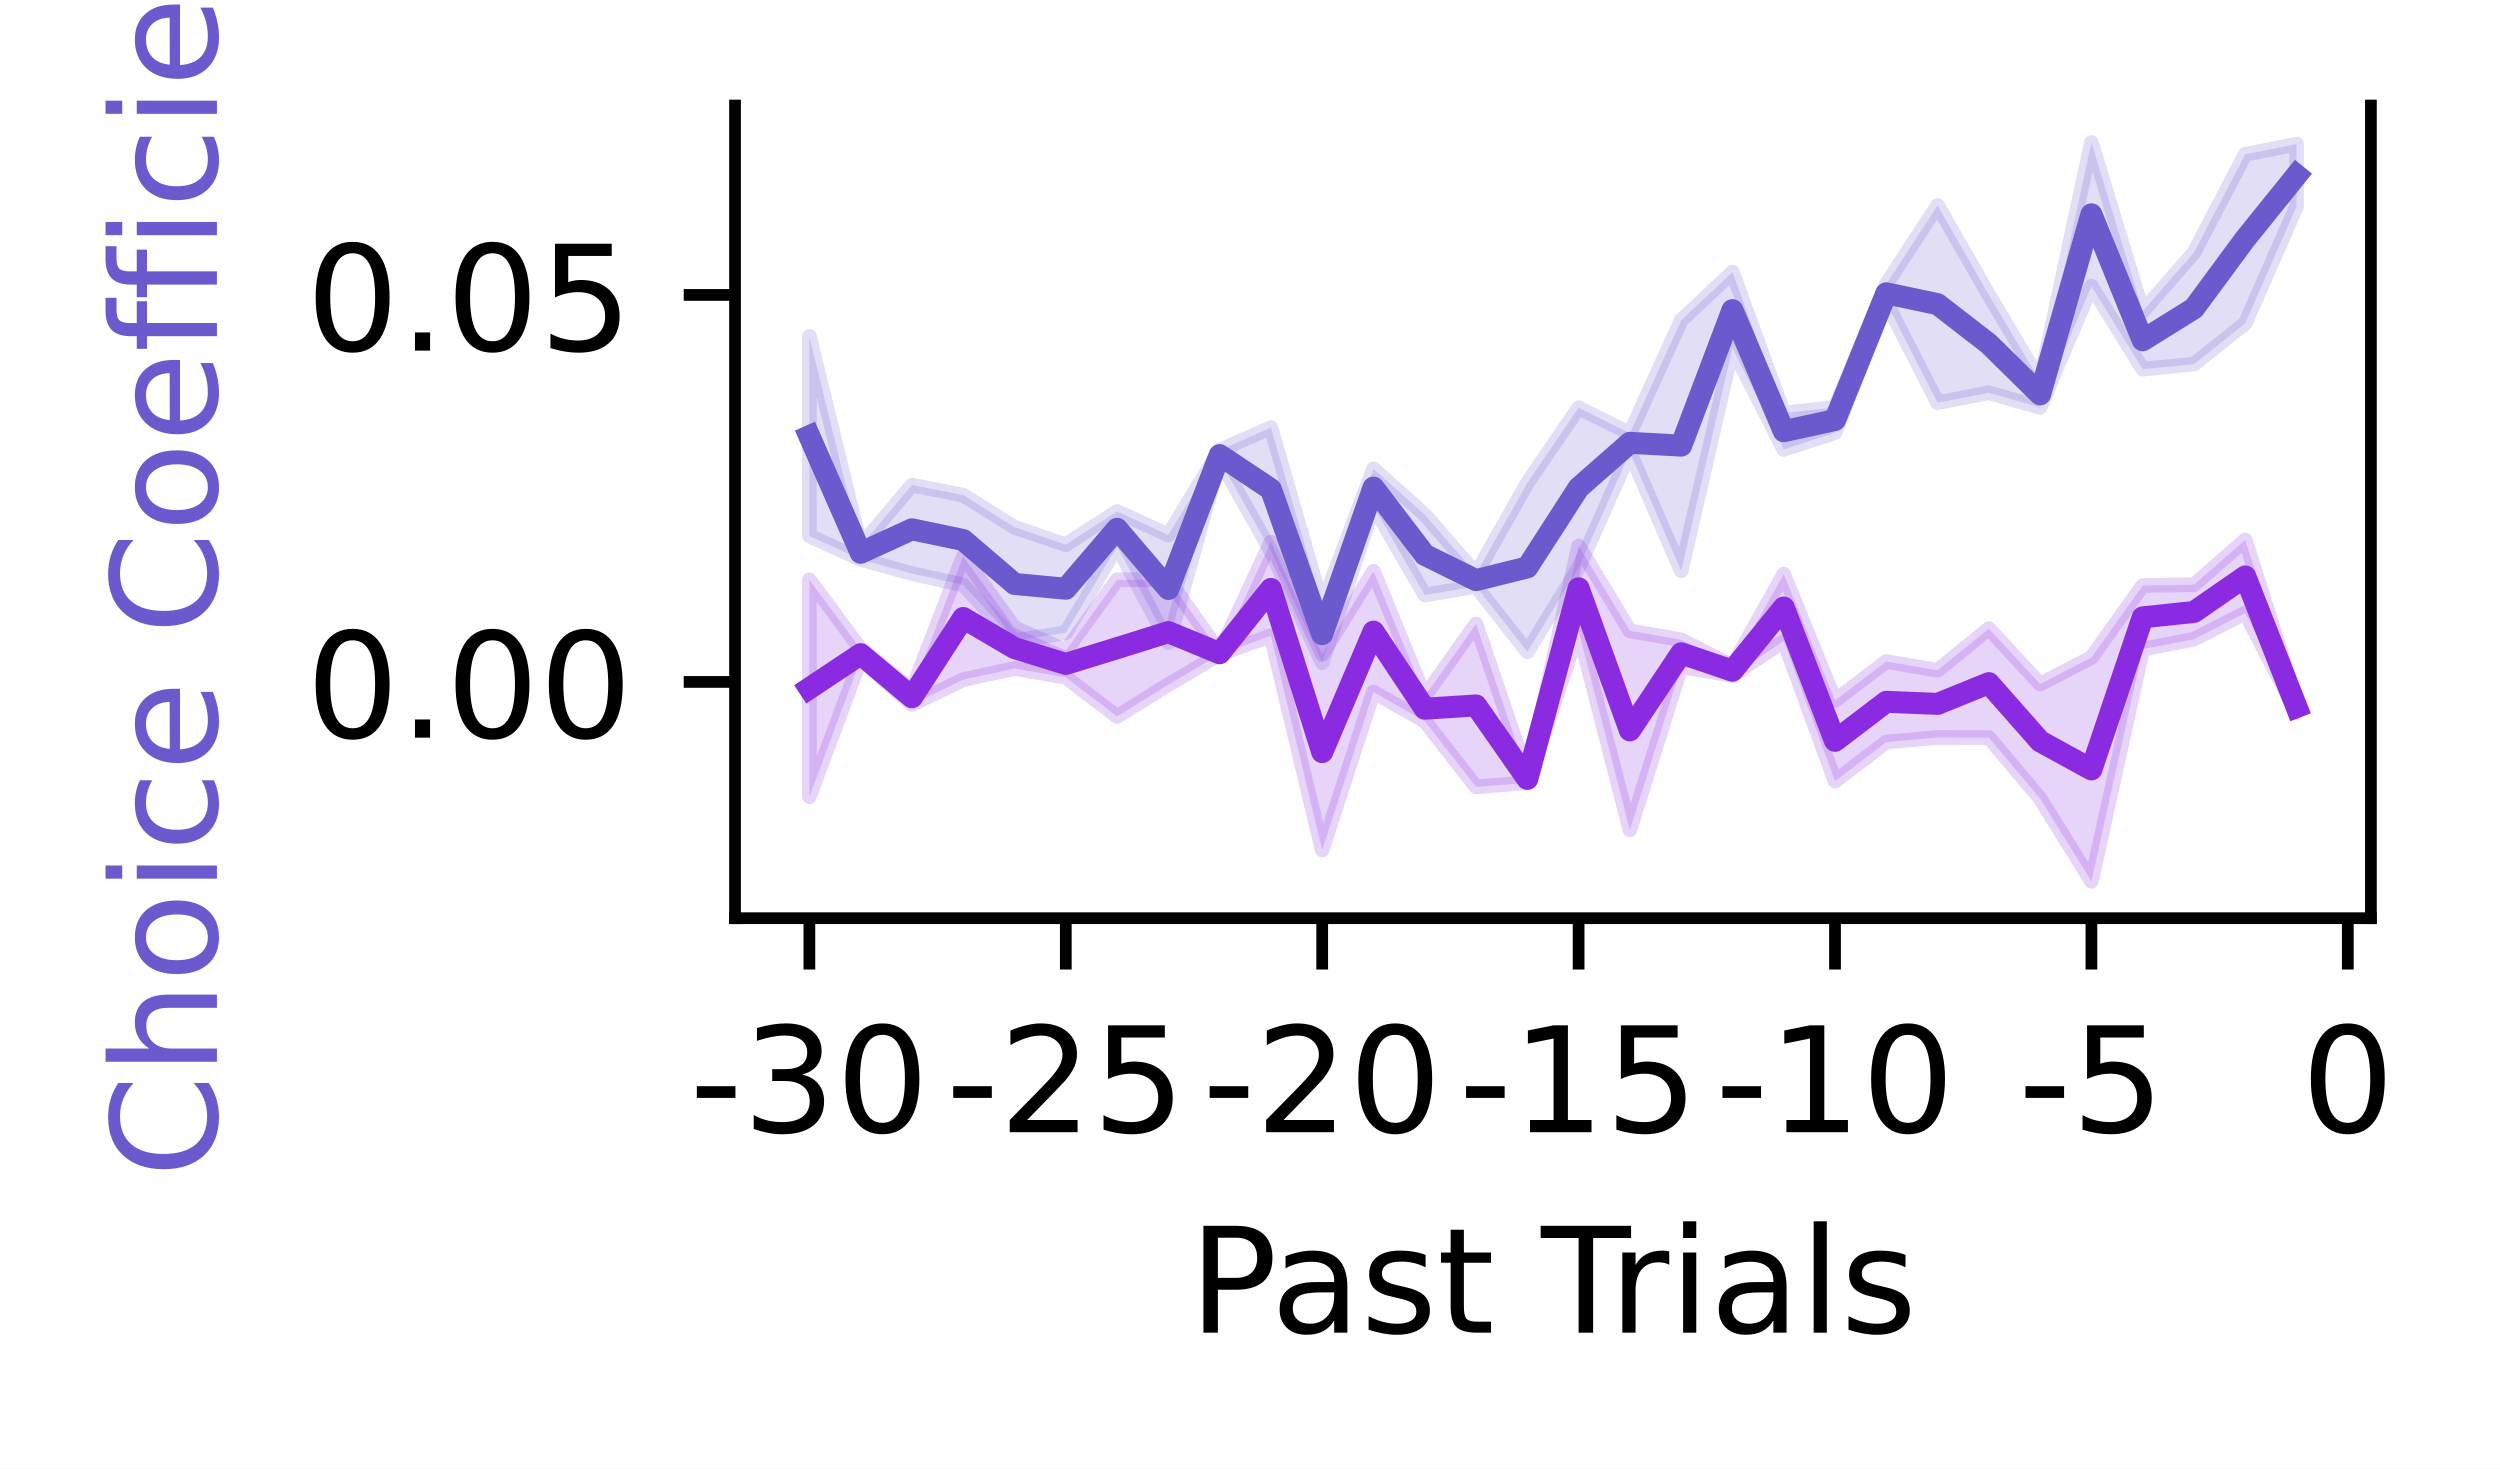
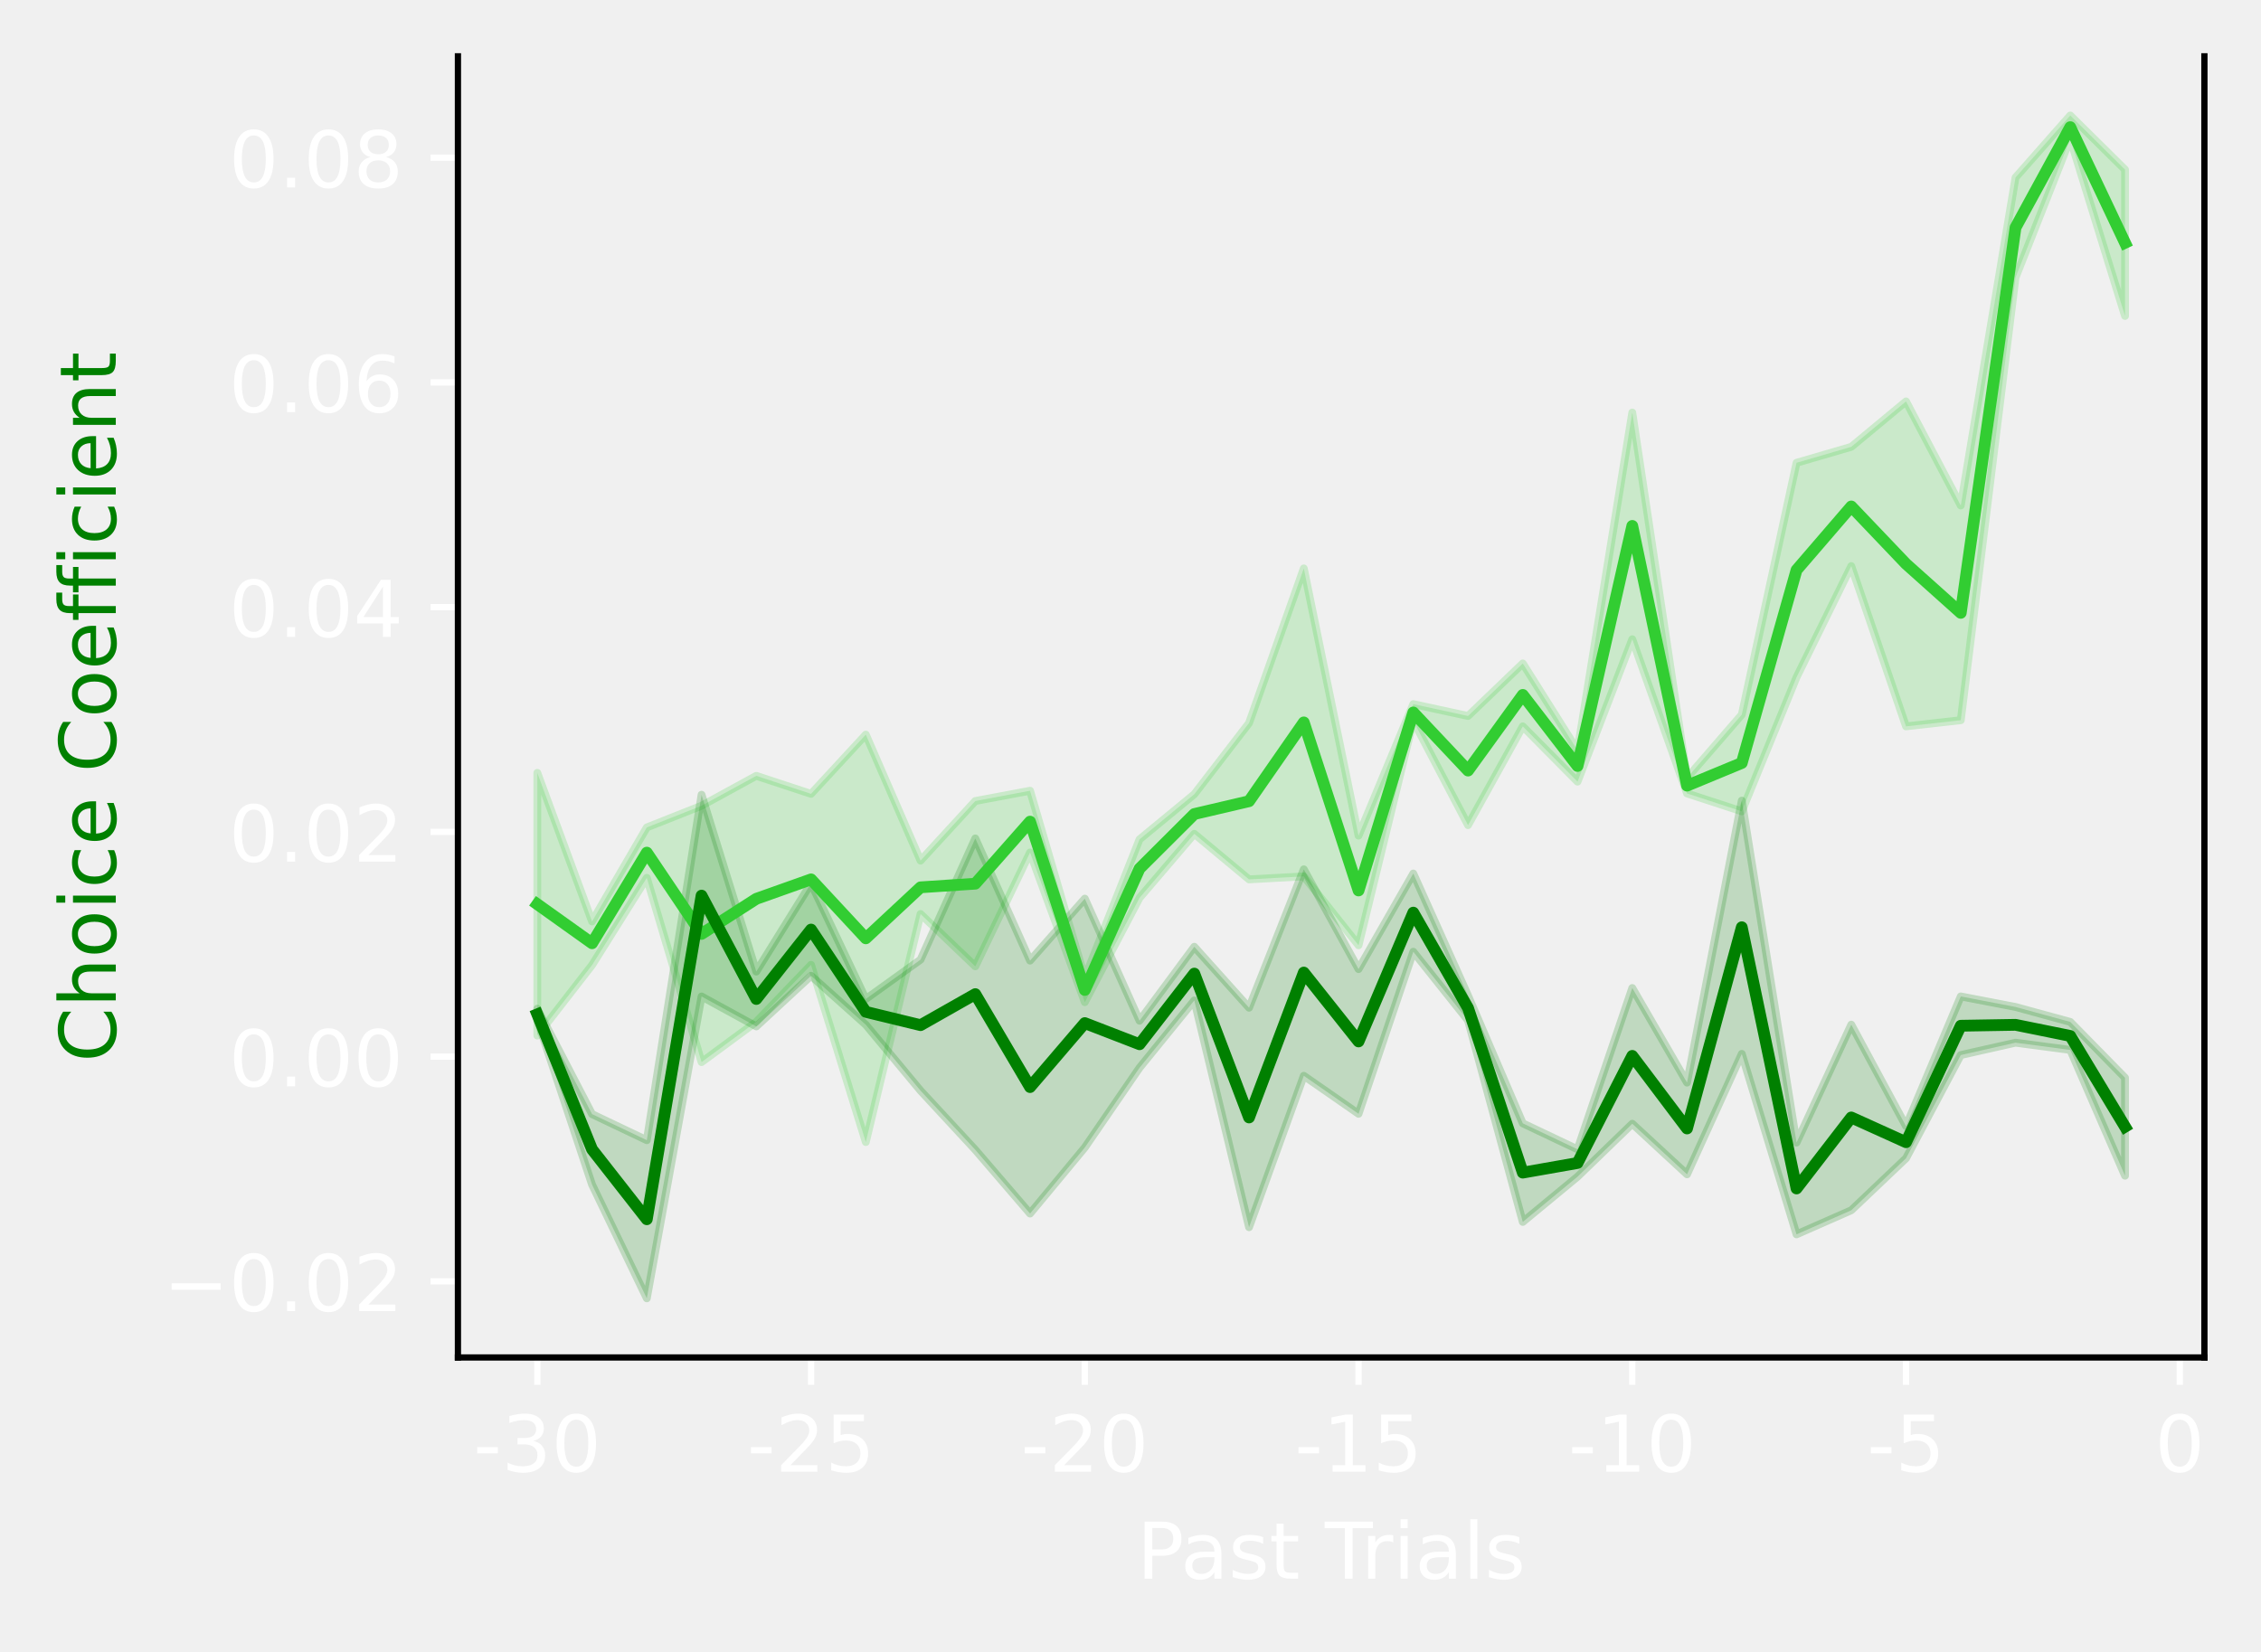
- <svg xmlns="http://www.w3.org/2000/svg" xmlns:xlink="http://www.w3.org/1999/xlink" width="170.551pt" height="100.196pt" viewBox="0 0 170.551 100.196" version="1.1">
+ <svg xmlns="http://www.w3.org/2000/svg" xmlns:xlink="http://www.w3.org/1999/xlink" width="288.956pt" height="211.076pt" viewBox="0 0 288.956 211.076" version="1.1">
  <defs>
    <style type="text/css">*{stroke-linejoin: round; stroke-linecap: butt}</style>
  </defs>
  <g id="figure_1">
    <g id="patch_1">
-       <path d="M 0 100.196  L 170.551 100.196  L 170.551 0  L 0 0  z " style="fill: #ffffff" />
+       <path d="M 0 211.076  L 288.956 211.076  L 288.956 0  L 0 0  L 0 211.076  z " style="fill: none" />
    </g>
    <g id="axes_1">
      <g id="patch_2">
-         <path d="M 50.144 62.64  L 161.744 62.64  L 161.744 7.2  L 50.144 7.2  z " style="fill: #ffffff" />
+         <path d="M 58.523 173.52  L 281.723 173.52  L 281.723 7.2  L 58.523 7.2  L 58.523 173.52  z " style="fill: none" />
      </g>
      <g id="PolyCollection_1">
        <defs>
-           <path id="m34afca7c64" d="M 55.216 -77.247  L 55.216 -63.633  L 58.715 -62.035  L 62.213 -61.065  L 65.712 -60.295  L 69.21 -56.497  L 72.709 -57.028  L 76.207 -62.931  L 79.706 -56.337  L 83.204 -68.817  L 86.702 -62.61  L 90.201 -54.988  L 93.699 -65.653  L 97.198 -59.604  L 100.696 -60.194  L 104.195 -55.733  L 107.693 -61.456  L 111.191 -69.344  L 114.69 -61.256  L 118.188 -76.451  L 121.687 -69.539  L 125.185 -70.68  L 128.684 -79.563  L 132.182 -72.721  L 135.68 -73.401  L 139.179 -72.404  L 142.677 -80.672  L 146.176 -75.013  L 149.674 -75.355  L 153.173 -78.134  L 156.671 -86.115  L 156.671 -90.361  L 156.671 -90.361  L 153.173 -89.668  L 149.674 -82.967  L 146.176 -78.955  L 142.677 -90.476  L 139.179 -74.183  L 135.68 -80.073  L 132.182 -86.175  L 128.684 -80.812  L 125.185 -72.402  L 121.687 -72.019  L 118.188 -81.628  L 114.69 -78.337  L 111.191 -70.632  L 107.693 -72.376  L 104.195 -67.246  L 100.696 -61.044  L 97.198 -65.084  L 93.699 -68.207  L 90.201 -58.885  L 86.702 -71.025  L 83.204 -69.479  L 79.706 -63.698  L 76.207 -65.306  L 72.709 -63.038  L 69.21 -64.223  L 65.712 -66.415  L 62.213 -67.107  L 58.715 -62.932  L 55.216 -77.247  z " style="stroke: #6a5acd; stroke-opacity: 0.2" />
+           <path id="m15a045d928" d="M 68.669 -112.284  L 68.669 -78.702  L 75.666 -87.716  L 82.663 -98.865  L 89.659 -75.311  L 96.656 -80.463  L 103.653 -87.74  L 110.65 -65.091  L 117.647 -94.24  L 124.644 -87.553  L 131.641 -102.104  L 138.638 -82.97  L 145.634 -96.305  L 152.631 -104.49  L 159.628 -98.668  L 166.625 -99.052  L 173.622 -90.244  L 180.619 -118.941  L 187.616 -105.602  L 194.612 -118.226  L 201.609 -111.162  L 208.606 -129.364  L 215.603 -109.653  L 222.6 -107.366  L 229.597 -124.502  L 236.594 -138.715  L 243.591 -118.228  L 250.587 -119.013  L 257.584 -175.589  L 264.581 -193.332  L 271.578 -170.689  L 271.578 -189.396  L 271.578 -189.396  L 264.581 -196.316  L 257.584 -188.381  L 250.587 -146.458  L 243.591 -159.766  L 236.594 -153.959  L 229.597 -151.918  L 222.6 -119.726  L 215.603 -111.646  L 208.606 -158.34  L 201.609 -115.163  L 194.612 -126.271  L 187.616 -119.554  L 180.619 -121.072  L 173.622 -104.257  L 166.625 -138.419  L 159.628 -118.652  L 152.631 -109.552  L 145.634 -103.785  L 138.638 -86.097  L 131.641 -109.998  L 124.644 -108.686  L 117.647 -101.067  L 110.65 -117.175  L 103.653 -109.6  L 96.656 -111.905  L 89.659 -108.081  L 82.663 -105.309  L 75.666 -93.289  L 68.669 -112.284  z " style="stroke: #32cd32; stroke-opacity: 0.2" />
        </defs>
-         <g clip-path="url(#p39b4d44496)">
-           <use xlink:href="#m34afca7c64" x="0" y="100.196" style="fill: #6a5acd; fill-opacity: 0.2; stroke: #6a5acd; stroke-opacity: 0.2" />
+         <g clip-path="url(#pa5cf332352)">
+           <use xlink:href="#m15a045d928" x="0" y="211.076" style="fill: #32cd32; fill-opacity: 0.2; stroke: #32cd32; stroke-opacity: 0.2" />
        </g>
      </g>
      <g id="PolyCollection_2">
        <defs>
-           <path id="m79986d13e3" d="M 55.216 -60.64  L 55.216 -45.841  L 58.715 -55.22  L 62.213 -52.135  L 65.712 -53.832  L 69.21 -54.589  L 72.709 -53.989  L 76.207 -51.319  L 79.706 -53.493  L 83.204 -55.556  L 86.702 -56.824  L 90.201 -42.214  L 93.699 -52.985  L 97.198 -51.001  L 100.696 -46.516  L 104.195 -46.795  L 107.693 -57.179  L 111.191 -43.582  L 114.69 -54.707  L 118.188 -54.114  L 121.687 -56.47  L 125.185 -46.906  L 128.684 -49.574  L 132.182 -49.886  L 135.68 -49.878  L 139.179 -45.72  L 142.677 -40.076  L 146.176 -55.91  L 149.674 -56.589  L 153.173 -58.38  L 156.671 -51.603  L 156.671 -52.322  L 156.671 -52.322  L 153.173 -63.36  L 149.674 -60.308  L 146.176 -60.251  L 142.677 -55.338  L 139.179 -53.528  L 135.68 -57.308  L 132.182 -54.466  L 128.684 -55.065  L 125.185 -52.407  L 121.687 -61.031  L 118.188 -54.762  L 114.69 -56.551  L 111.191 -57.158  L 107.693 -62.947  L 104.195 -47.325  L 100.696 -57.625  L 97.198 -52.697  L 93.699 -61.226  L 90.201 -55.561  L 86.702 -63.212  L 83.204 -55.708  L 79.706 -60.657  L 76.207 -60.64  L 72.709 -55.815  L 69.21 -57.38  L 65.712 -62.24  L 62.213 -53.121  L 58.715 -55.915  L 55.216 -60.64  z " style="stroke: #8a2be2; stroke-opacity: 0.2" />
+           <path id="m974c9e16e3" d="M 68.669 -82.139  L 68.669 -80.696  L 75.666 -59.647  L 82.663 -45.116  L 89.659 -83.701  L 96.656 -79.873  L 103.653 -86.344  L 110.65 -80.088  L 117.647 -71.66  L 124.644 -64.1  L 131.641 -55.951  L 138.638 -64.391  L 145.634 -74.586  L 152.631 -83.195  L 159.628 -54.207  L 166.625 -73.563  L 173.622 -68.703  L 180.619 -89.419  L 187.616 -80.634  L 194.612 -54.882  L 201.609 -60.664  L 208.606 -67.432  L 215.603 -60.967  L 222.6 -76.363  L 229.597 -53.292  L 236.594 -56.371  L 243.591 -63.021  L 250.587 -76.212  L 257.584 -77.792  L 264.581 -76.866  L 271.578 -60.789  L 271.578 -73.312  L 271.578 -73.312  L 264.581 -80.448  L 257.584 -82.361  L 250.587 -83.707  L 243.591 -67.12  L 236.594 -80.1  L 229.597 -65.026  L 222.6 -108.736  L 215.603 -72.69  L 208.606 -84.784  L 201.609 -64.165  L 194.612 -67.484  L 187.616 -83.807  L 180.619 -99.418  L 173.622 -87.199  L 166.625 -99.954  L 159.628 -82.262  L 152.631 -90.055  L 145.634 -80.6  L 138.638 -96.206  L 131.641 -88.285  L 124.644 -103.902  L 117.647 -88.409  L 110.65 -83.379  L 103.653 -98.162  L 96.656 -86.885  L 89.659 -109.488  L 82.663 -65.329  L 75.666 -68.663  L 68.669 -82.139  z " style="stroke: #008000; stroke-opacity: 0.2" />
        </defs>
-         <g clip-path="url(#p39b4d44496)">
-           <use xlink:href="#m79986d13e3" x="0" y="100.196" style="fill: #8a2be2; fill-opacity: 0.2; stroke: #8a2be2; stroke-opacity: 0.2" />
+         <g clip-path="url(#pa5cf332352)">
+           <use xlink:href="#m974c9e16e3" x="0" y="211.076" style="fill: #008000; fill-opacity: 0.2; stroke: #008000; stroke-opacity: 0.2" />
        </g>
      </g>
      <g id="matplotlib.axis_1">
        <g id="xtick_1">
          <g id="line2d_1">
            <defs>
-               <path id="m6245640ef8" d="M 0 0  L 0 3.5  " style="stroke: #000000; stroke-width: 0.8" />
+               <path id="mb82f0b83af" d="M 0 0  L 0 3.5  " style="stroke: #ffffff; stroke-width: 0.8" />
            </defs>
            <g>
-               <use xlink:href="#m6245640ef8" x="55.216" y="62.64" style="stroke: #000000; stroke-width: 0.8" />
+               <use xlink:href="#mb82f0b83af" x="68.669" y="173.52" style="fill: #ffffff; stroke: #ffffff; stroke-width: 0.8" />
            </g>
          </g>
          <g id="text_1">
-             <g transform="translate(47.05007 77.23844) scale(0.1 -0.1)">
+             <g style="fill: #ffffff" transform="translate(60.50249 188.1184) scale(0.1 -0.1)">
              <defs>
                <path id="DejaVuSans-2d" d="M 313 2009  L 1997 2009  L 1997 1497  L 313 1497  L 313 2009  z " transform="scale(0.015625)" />
                <path id="DejaVuSans-33" d="M 2597 2516  Q 3050 2419 3304 2112  Q 3559 1806 3559 1356  Q 3559 666 3084 287  Q 2609 -91 1734 -91  Q 1441 -91 1130 -33  Q 819 25 488 141  L 488 750  Q 750 597 1062 519  Q 1375 441 1716 441  Q 2309 441 2620 675  Q 2931 909 2931 1356  Q 2931 1769 2642 2001  Q 2353 2234 1838 2234  L 1294 2234  L 1294 2753  L 1863 2753  Q 2328 2753 2575 2939  Q 2822 3125 2822 3475  Q 2822 3834 2567 4026  Q 2313 4219 1838 4219  Q 1578 4219 1281 4162  Q 984 4106 628 3988  L 628 4550  Q 988 4650 1302 4700  Q 1616 4750 1894 4750  Q 2613 4750 3031 4423  Q 3450 4097 3450 3541  Q 3450 3153 3228 2886  Q 3006 2619 2597 2516  z " transform="scale(0.015625)" />
                <path id="DejaVuSans-30" d="M 2034 4250  Q 1547 4250 1301 3770  Q 1056 3291 1056 2328  Q 1056 1369 1301 889  Q 1547 409 2034 409  Q 2525 409 2770 889  Q 3016 1369 3016 2328  Q 3016 3291 2770 3770  Q 2525 4250 2034 4250  z M 2034 4750  Q 2819 4750 3233 4129  Q 3647 3509 3647 2328  Q 3647 1150 3233 529  Q 2819 -91 2034 -91  Q 1250 -91 836 529  Q 422 1150 422 2328  Q 422 3509 836 4129  Q 1250 4750 2034 4750  z " transform="scale(0.015625)" />
              </defs>
              <use xlink:href="#DejaVuSans-2d" />
              <use xlink:href="#DejaVuSans-33" x="36.084" />
              <use xlink:href="#DejaVuSans-30" x="99.707" />
            </g>
          </g>
        </g>
        <g id="xtick_2">
          <g id="line2d_2">
            <g>
-               <use xlink:href="#m6245640ef8" x="72.709" y="62.64" style="stroke: #000000; stroke-width: 0.8" />
+               <use xlink:href="#mb82f0b83af" x="103.653" y="173.52" style="fill: #ffffff; stroke: #ffffff; stroke-width: 0.8" />
            </g>
          </g>
          <g id="text_2">
-             <g transform="translate(64.54223 77.23844) scale(0.1 -0.1)">
+             <g style="fill: #ffffff" transform="translate(95.48681 188.1184) scale(0.1 -0.1)">
              <defs>
                <path id="DejaVuSans-32" d="M 1228 531  L 3431 531  L 3431 0  L 469 0  L 469 531  Q 828 903 1448 1529  Q 2069 2156 2228 2338  Q 2531 2678 2651 2914  Q 2772 3150 2772 3378  Q 2772 3750 2511 3984  Q 2250 4219 1831 4219  Q 1534 4219 1204 4116  Q 875 4013 500 3803  L 500 4441  Q 881 4594 1212 4672  Q 1544 4750 1819 4750  Q 2544 4750 2975 4387  Q 3406 4025 3406 3419  Q 3406 3131 3298 2873  Q 3191 2616 2906 2266  Q 2828 2175 2409 1742  Q 1991 1309 1228 531  z " transform="scale(0.015625)" />
                <path id="DejaVuSans-35" d="M 691 4666  L 3169 4666  L 3169 4134  L 1269 4134  L 1269 2991  Q 1406 3038 1543 3061  Q 1681 3084 1819 3084  Q 2600 3084 3056 2656  Q 3513 2228 3513 1497  Q 3513 744 3044 326  Q 2575 -91 1722 -91  Q 1428 -91 1123 -41  Q 819 9 494 109  L 494 744  Q 775 591 1075 516  Q 1375 441 1709 441  Q 2250 441 2565 725  Q 2881 1009 2881 1497  Q 2881 1984 2565 2268  Q 2250 2553 1709 2553  Q 1456 2553 1204 2497  Q 953 2441 691 2322  L 691 4666  z " transform="scale(0.015625)" />
              </defs>
              <use xlink:href="#DejaVuSans-2d" />
              <use xlink:href="#DejaVuSans-32" x="36.084" />
              <use xlink:href="#DejaVuSans-35" x="99.707" />
            </g>
          </g>
        </g>
        <g id="xtick_3">
          <g id="line2d_3">
            <g>
-               <use xlink:href="#m6245640ef8" x="90.201" y="62.64" style="stroke: #000000; stroke-width: 0.8" />
+               <use xlink:href="#mb82f0b83af" x="138.638" y="173.52" style="fill: #ffffff; stroke: #ffffff; stroke-width: 0.8" />
            </g>
          </g>
          <g id="text_3">
-             <g transform="translate(82.0344 77.23844) scale(0.1 -0.1)">
+             <g style="fill: #ffffff" transform="translate(130.4711 188.1184) scale(0.1 -0.1)">
              <use xlink:href="#DejaVuSans-2d" />
              <use xlink:href="#DejaVuSans-32" x="36.084" />
              <use xlink:href="#DejaVuSans-30" x="99.707" />
            </g>
          </g>
        </g>
        <g id="xtick_4">
          <g id="line2d_4">
            <g>
-               <use xlink:href="#m6245640ef8" x="107.693" y="62.64" style="stroke: #000000; stroke-width: 0.8" />
+               <use xlink:href="#mb82f0b83af" x="173.622" y="173.52" style="fill: #ffffff; stroke: #ffffff; stroke-width: 0.8" />
            </g>
          </g>
          <g id="text_4">
-             <g transform="translate(99.52656 77.23844) scale(0.1 -0.1)">
+             <g style="fill: #ffffff" transform="translate(165.4555 188.1184) scale(0.1 -0.1)">
              <defs>
                <path id="DejaVuSans-31" d="M 794 531  L 1825 531  L 1825 4091  L 703 3866  L 703 4441  L 1819 4666  L 2450 4666  L 2450 531  L 3481 531  L 3481 0  L 794 0  L 794 531  z " transform="scale(0.015625)" />
              </defs>
              <use xlink:href="#DejaVuSans-2d" />
              <use xlink:href="#DejaVuSans-31" x="36.084" />
              <use xlink:href="#DejaVuSans-35" x="99.707" />
            </g>
          </g>
        </g>
        <g id="xtick_5">
          <g id="line2d_5">
            <g>
-               <use xlink:href="#m6245640ef8" x="125.185" y="62.64" style="stroke: #000000; stroke-width: 0.8" />
+               <use xlink:href="#mb82f0b83af" x="208.606" y="173.52" style="fill: #ffffff; stroke: #ffffff; stroke-width: 0.8" />
            </g>
          </g>
          <g id="text_5">
-             <g transform="translate(117.0187 77.23844) scale(0.1 -0.1)">
+             <g style="fill: #ffffff" transform="translate(200.4398 188.1184) scale(0.1 -0.1)">
              <use xlink:href="#DejaVuSans-2d" />
              <use xlink:href="#DejaVuSans-31" x="36.084" />
              <use xlink:href="#DejaVuSans-30" x="99.707" />
            </g>
          </g>
        </g>
        <g id="xtick_6">
          <g id="line2d_6">
            <g>
-               <use xlink:href="#m6245640ef8" x="142.677" y="62.64" style="stroke: #000000; stroke-width: 0.8" />
+               <use xlink:href="#mb82f0b83af" x="243.591" y="173.52" style="fill: #ffffff; stroke: #ffffff; stroke-width: 0.8" />
            </g>
          </g>
          <g id="text_6">
-             <g transform="translate(137.6921 77.23844) scale(0.1 -0.1)">
+             <g style="fill: #ffffff" transform="translate(238.6054 188.1184) scale(0.1 -0.1)">
              <use xlink:href="#DejaVuSans-2d" />
              <use xlink:href="#DejaVuSans-35" x="36.084" />
            </g>
          </g>
        </g>
        <g id="xtick_7">
          <g id="line2d_7">
            <g>
-               <use xlink:href="#m6245640ef8" x="160.169" y="62.64" style="stroke: #000000; stroke-width: 0.8" />
+               <use xlink:href="#mb82f0b83af" x="278.575" y="173.52" style="fill: #ffffff; stroke: #ffffff; stroke-width: 0.8" />
            </g>
          </g>
          <g id="text_7">
-             <g transform="translate(156.9882 77.23844) scale(0.1 -0.1)">
+             <g style="fill: #ffffff" transform="translate(275.3936 188.1184) scale(0.1 -0.1)">
              <use xlink:href="#DejaVuSans-30" />
            </g>
          </g>
        </g>
        <g id="text_8">
-           <g transform="translate(81.11719 90.91656) scale(0.1 -0.1)">
+           <g style="fill: #ffffff" transform="translate(145.2969 201.7966) scale(0.1 -0.1)">
            <defs>
              <path id="DejaVuSans-50" d="M 1259 4147  L 1259 2394  L 2053 2394  Q 2494 2394 2734 2622  Q 2975 2850 2975 3272  Q 2975 3691 2734 3919  Q 2494 4147 2053 4147  L 1259 4147  z M 628 4666  L 2053 4666  Q 2838 4666 3239 4311  Q 3641 3956 3641 3272  Q 3641 2581 3239 2228  Q 2838 1875 2053 1875  L 1259 1875  L 1259 0  L 628 0  L 628 4666  z " transform="scale(0.015625)" />
              <path id="DejaVuSans-61" d="M 2194 1759  Q 1497 1759 1228 1600  Q 959 1441 959 1056  Q 959 750 1161 570  Q 1363 391 1709 391  Q 2188 391 2477 730  Q 2766 1069 2766 1631  L 2766 1759  L 2194 1759  z M 3341 1997  L 3341 0  L 2766 0  L 2766 531  Q 2569 213 2275 61  Q 1981 -91 1556 -91  Q 1019 -91 701 211  Q 384 513 384 1019  Q 384 1609 779 1909  Q 1175 2209 1959 2209  L 2766 2209  L 2766 2266  Q 2766 2663 2505 2880  Q 2244 3097 1772 3097  Q 1472 3097 1187 3025  Q 903 2953 641 2809  L 641 3341  Q 956 3463 1253 3523  Q 1550 3584 1831 3584  Q 2591 3584 2966 3190  Q 3341 2797 3341 1997  z " transform="scale(0.015625)" />
              <path id="DejaVuSans-73" d="M 2834 3397  L 2834 2853  Q 2591 2978 2328 3040  Q 2066 3103 1784 3103  Q 1356 3103 1142 2972  Q 928 2841 928 2578  Q 928 2378 1081 2264  Q 1234 2150 1697 2047  L 1894 2003  Q 2506 1872 2764 1633  Q 3022 1394 3022 966  Q 3022 478 2636 193  Q 2250 -91 1575 -91  Q 1294 -91 989 -36  Q 684 19 347 128  L 347 722  Q 666 556 975 473  Q 1284 391 1588 391  Q 1994 391 2212 530  Q 2431 669 2431 922  Q 2431 1156 2273 1281  Q 2116 1406 1581 1522  L 1381 1569  Q 847 1681 609 1914  Q 372 2147 372 2553  Q 372 3047 722 3315  Q 1072 3584 1716 3584  Q 2034 3584 2315 3537  Q 2597 3491 2834 3397  z " transform="scale(0.015625)" />
              <path id="DejaVuSans-74" d="M 1172 4494  L 1172 3500  L 2356 3500  L 2356 3053  L 1172 3053  L 1172 1153  Q 1172 725 1289 603  Q 1406 481 1766 481  L 2356 481  L 2356 0  L 1766 0  Q 1100 0 847 248  Q 594 497 594 1153  L 594 3053  L 172 3053  L 172 3500  L 594 3500  L 594 4494  L 1172 4494  z " transform="scale(0.015625)" />
              <path id="DejaVuSans-20" transform="scale(0.015625)" />
              <path id="DejaVuSans-54" d="M -19 4666  L 3928 4666  L 3928 4134  L 2272 4134  L 2272 0  L 1638 0  L 1638 4134  L -19 4134  L -19 4666  z " transform="scale(0.015625)" />
              <path id="DejaVuSans-72" d="M 2631 2963  Q 2534 3019 2420 3045  Q 2306 3072 2169 3072  Q 1681 3072 1420 2755  Q 1159 2438 1159 1844  L 1159 0  L 581 0  L 581 3500  L 1159 3500  L 1159 2956  Q 1341 3275 1631 3429  Q 1922 3584 2338 3584  Q 2397 3584 2469 3576  Q 2541 3569 2628 3553  L 2631 2963  z " transform="scale(0.015625)" />
              <path id="DejaVuSans-69" d="M 603 3500  L 1178 3500  L 1178 0  L 603 0  L 603 3500  z M 603 4863  L 1178 4863  L 1178 4134  L 603 4134  L 603 4863  z " transform="scale(0.015625)" />
              <path id="DejaVuSans-6c" d="M 603 4863  L 1178 4863  L 1178 0  L 603 0  L 603 4863  z " transform="scale(0.015625)" />
            </defs>
            <use xlink:href="#DejaVuSans-50" />
            <use xlink:href="#DejaVuSans-61" x="55.803" />
            <use xlink:href="#DejaVuSans-73" x="117.082" />
            <use xlink:href="#DejaVuSans-74" x="169.182" />
            <use xlink:href="#DejaVuSans-20" x="208.391" />
            <use xlink:href="#DejaVuSans-54" x="240.178" />
            <use xlink:href="#DejaVuSans-72" x="286.512" />
            <use xlink:href="#DejaVuSans-69" x="327.625" />
            <use xlink:href="#DejaVuSans-61" x="355.408" />
            <use xlink:href="#DejaVuSans-6c" x="416.688" />
            <use xlink:href="#DejaVuSans-73" x="444.471" />
          </g>
        </g>
      </g>
      <g id="matplotlib.axis_2">
        <g id="ytick_1">
          <g id="line2d_8">
            <defs>
-               <path id="m2975f0022d" d="M 0 0  L -3.5 0  " style="stroke: #000000; stroke-width: 0.8" />
+               <path id="m8e2d41394f" d="M 0 0  L -3.5 0  " style="stroke: #ffffff; stroke-width: 0.8" />
            </defs>
            <g>
-               <use xlink:href="#m2975f0022d" x="50.144" y="46.523" style="stroke: #000000; stroke-width: 0.8" />
+               <use xlink:href="#m8e2d41394f" x="58.523" y="163.788" style="fill: #ffffff; stroke: #ffffff; stroke-width: 0.8" />
            </g>
          </g>
          <g id="text_9">
-             <g transform="translate(20.87813 50.3226) scale(0.1 -0.1)">
-               <defs>
+             <g style="fill: #ffffff" transform="translate(20.87813 167.5875) scale(0.1 -0.1)">
+               <defs>
+                 <path id="DejaVuSans-2212" d="M 678 2272  L 4684 2272  L 4684 1741  L 678 1741  L 678 2272  z " transform="scale(0.015625)" />
                <path id="DejaVuSans-2e" d="M 684 794  L 1344 794  L 1344 0  L 684 0  L 684 794  z " transform="scale(0.015625)" />
              </defs>
-               <use xlink:href="#DejaVuSans-30" />
-               <use xlink:href="#DejaVuSans-2e" x="63.623" />
-               <use xlink:href="#DejaVuSans-30" x="95.41" />
-               <use xlink:href="#DejaVuSans-30" x="159.033" />
+               <use xlink:href="#DejaVuSans-2212" />
+               <use xlink:href="#DejaVuSans-30" x="83.789" />
+               <use xlink:href="#DejaVuSans-2e" x="147.412" />
+               <use xlink:href="#DejaVuSans-30" x="179.199" />
+               <use xlink:href="#DejaVuSans-32" x="242.822" />
            </g>
          </g>
        </g>
        <g id="ytick_2">
          <g id="line2d_9">
            <g>
-               <use xlink:href="#m2975f0022d" x="50.144" y="20.12" style="stroke: #000000; stroke-width: 0.8" />
+               <use xlink:href="#m8e2d41394f" x="58.523" y="135.063" style="fill: #ffffff; stroke: #ffffff; stroke-width: 0.8" />
            </g>
          </g>
          <g id="text_10">
-             <g transform="translate(20.87813 23.91941) scale(0.1 -0.1)">
-               <use xlink:href="#DejaVuSans-30" />
-               <use xlink:href="#DejaVuSans-2e" x="63.623" />
-               <use xlink:href="#DejaVuSans-30" x="95.41" />
-               <use xlink:href="#DejaVuSans-35" x="159.033" />
-             </g>
-           </g>
-         </g>
-         <g id="text_11">
-           <g style="fill: #6a5acd" transform="translate(14.79844 80.32391) rotate(-90) scale(0.1 -0.1)">
+             <g style="fill: #ffffff" transform="translate(29.25781 138.8618) scale(0.1 -0.1)">
+               <use xlink:href="#DejaVuSans-30" />
+               <use xlink:href="#DejaVuSans-2e" x="63.623" />
+               <use xlink:href="#DejaVuSans-30" x="95.41" />
+               <use xlink:href="#DejaVuSans-30" x="159.033" />
+             </g>
+           </g>
+         </g>
+         <g id="ytick_3">
+           <g id="line2d_10">
+             <g>
+               <use xlink:href="#m8e2d41394f" x="58.523" y="106.337" style="fill: #ffffff; stroke: #ffffff; stroke-width: 0.8" />
+             </g>
+           </g>
+           <g id="text_11">
+             <g style="fill: #ffffff" transform="translate(29.25781 110.136) scale(0.1 -0.1)">
+               <use xlink:href="#DejaVuSans-30" />
+               <use xlink:href="#DejaVuSans-2e" x="63.623" />
+               <use xlink:href="#DejaVuSans-30" x="95.41" />
+               <use xlink:href="#DejaVuSans-32" x="159.033" />
+             </g>
+           </g>
+         </g>
+         <g id="ytick_4">
+           <g id="line2d_11">
+             <g>
+               <use xlink:href="#m8e2d41394f" x="58.523" y="77.611" style="fill: #ffffff; stroke: #ffffff; stroke-width: 0.8" />
+             </g>
+           </g>
+           <g id="text_12">
+             <g style="fill: #ffffff" transform="translate(29.25781 81.41032) scale(0.1 -0.1)">
+               <defs>
+                 <path id="DejaVuSans-34" d="M 2419 4116  L 825 1625  L 2419 1625  L 2419 4116  z M 2253 4666  L 3047 4666  L 3047 1625  L 3713 1625  L 3713 1100  L 3047 1100  L 3047 0  L 2419 0  L 2419 1100  L 313 1100  L 313 1709  L 2253 4666  z " transform="scale(0.015625)" />
+               </defs>
+               <use xlink:href="#DejaVuSans-30" />
+               <use xlink:href="#DejaVuSans-2e" x="63.623" />
+               <use xlink:href="#DejaVuSans-30" x="95.41" />
+               <use xlink:href="#DejaVuSans-34" x="159.033" />
+             </g>
+           </g>
+         </g>
+         <g id="ytick_5">
+           <g id="line2d_12">
+             <g>
+               <use xlink:href="#m8e2d41394f" x="58.523" y="48.885" style="fill: #ffffff; stroke: #ffffff; stroke-width: 0.8" />
+             </g>
+           </g>
+           <g id="text_13">
+             <g style="fill: #ffffff" transform="translate(29.25781 52.6846) scale(0.1 -0.1)">
+               <defs>
+                 <path id="DejaVuSans-36" d="M 2113 2584  Q 1688 2584 1439 2293  Q 1191 2003 1191 1497  Q 1191 994 1439 701  Q 1688 409 2113 409  Q 2538 409 2786 701  Q 3034 994 3034 1497  Q 3034 2003 2786 2293  Q 2538 2584 2113 2584  z M 3366 4563  L 3366 3988  Q 3128 4100 2886 4159  Q 2644 4219 2406 4219  Q 1781 4219 1451 3797  Q 1122 3375 1075 2522  Q 1259 2794 1537 2939  Q 1816 3084 2150 3084  Q 2853 3084 3261 2657  Q 3669 2231 3669 1497  Q 3669 778 3244 343  Q 2819 -91 2113 -91  Q 1303 -91 875 529  Q 447 1150 447 2328  Q 447 3434 972 4092  Q 1497 4750 2381 4750  Q 2619 4750 2861 4703  Q 3103 4656 3366 4563  z " transform="scale(0.015625)" />
+               </defs>
+               <use xlink:href="#DejaVuSans-30" />
+               <use xlink:href="#DejaVuSans-2e" x="63.623" />
+               <use xlink:href="#DejaVuSans-30" x="95.41" />
+               <use xlink:href="#DejaVuSans-36" x="159.033" />
+             </g>
+           </g>
+         </g>
+         <g id="ytick_6">
+           <g id="line2d_13">
+             <g>
+               <use xlink:href="#m8e2d41394f" x="58.523" y="20.16" style="fill: #ffffff; stroke: #ffffff; stroke-width: 0.8" />
+             </g>
+           </g>
+           <g id="text_14">
+             <g style="fill: #ffffff" transform="translate(29.25781 23.95888) scale(0.1 -0.1)">
+               <defs>
+                 <path id="DejaVuSans-38" d="M 2034 2216  Q 1584 2216 1326 1975  Q 1069 1734 1069 1313  Q 1069 891 1326 650  Q 1584 409 2034 409  Q 2484 409 2743 651  Q 3003 894 3003 1313  Q 3003 1734 2745 1975  Q 2488 2216 2034 2216  z M 1403 2484  Q 997 2584 770 2862  Q 544 3141 544 3541  Q 544 4100 942 4425  Q 1341 4750 2034 4750  Q 2731 4750 3128 4425  Q 3525 4100 3525 3541  Q 3525 3141 3298 2862  Q 3072 2584 2669 2484  Q 3125 2378 3379 2068  Q 3634 1759 3634 1313  Q 3634 634 3220 271  Q 2806 -91 2034 -91  Q 1263 -91 848 271  Q 434 634 434 1313  Q 434 1759 690 2068  Q 947 2378 1403 2484  z M 1172 3481  Q 1172 3119 1398 2916  Q 1625 2713 2034 2713  Q 2441 2713 2670 2916  Q 2900 3119 2900 3481  Q 2900 3844 2670 4047  Q 2441 4250 2034 4250  Q 1625 4250 1398 4047  Q 1172 3844 1172 3481  z " transform="scale(0.015625)" />
+               </defs>
+               <use xlink:href="#DejaVuSans-30" />
+               <use xlink:href="#DejaVuSans-2e" x="63.623" />
+               <use xlink:href="#DejaVuSans-30" x="95.41" />
+               <use xlink:href="#DejaVuSans-38" x="159.033" />
+             </g>
+           </g>
+         </g>
+         <g id="text_15">
+           <g style="fill: #008000" transform="translate(14.79844 135.7639) rotate(-90) scale(0.1 -0.1)">
            <defs>
              <path id="DejaVuSans-43" d="M 4122 4306  L 4122 3641  Q 3803 3938 3442 4084  Q 3081 4231 2675 4231  Q 1875 4231 1450 3742  Q 1025 3253 1025 2328  Q 1025 1406 1450 917  Q 1875 428 2675 428  Q 3081 428 3442 575  Q 3803 722 4122 1019  L 4122 359  Q 3791 134 3420 21  Q 3050 -91 2638 -91  Q 1578 -91 968 557  Q 359 1206 359 2328  Q 359 3453 968 4101  Q 1578 4750 2638 4750  Q 3056 4750 3426 4639  Q 3797 4528 4122 4306  z " transform="scale(0.015625)" />
              <path id="DejaVuSans-68" d="M 3513 2113  L 3513 0  L 2938 0  L 2938 2094  Q 2938 2591 2744 2837  Q 2550 3084 2163 3084  Q 1697 3084 1428 2787  Q 1159 2491 1159 1978  L 1159 0  L 581 0  L 581 4863  L 1159 4863  L 1159 2956  Q 1366 3272 1645 3428  Q 1925 3584 2291 3584  Q 2894 3584 3203 3211  Q 3513 2838 3513 2113  z " transform="scale(0.015625)" />
              <path id="DejaVuSans-6f" d="M 1959 3097  Q 1497 3097 1228 2736  Q 959 2375 959 1747  Q 959 1119 1226 758  Q 1494 397 1959 397  Q 2419 397 2687 759  Q 2956 1122 2956 1747  Q 2956 2369 2687 2733  Q 2419 3097 1959 3097  z M 1959 3584  Q 2709 3584 3137 3096  Q 3566 2609 3566 1747  Q 3566 888 3137 398  Q 2709 -91 1959 -91  Q 1206 -91 779 398  Q 353 888 353 1747  Q 353 2609 779 3096  Q 1206 3584 1959 3584  z " transform="scale(0.015625)" />
              <path id="DejaVuSans-63" d="M 3122 3366  L 3122 2828  Q 2878 2963 2633 3030  Q 2388 3097 2138 3097  Q 1578 3097 1268 2742  Q 959 2388 959 1747  Q 959 1106 1268 751  Q 1578 397 2138 397  Q 2388 397 2633 464  Q 2878 531 3122 666  L 3122 134  Q 2881 22 2623 -34  Q 2366 -91 2075 -91  Q 1284 -91 818 406  Q 353 903 353 1747  Q 353 2603 823 3093  Q 1294 3584 2113 3584  Q 2378 3584 2631 3529  Q 2884 3475 3122 3366  z " transform="scale(0.015625)" />
              <path id="DejaVuSans-65" d="M 3597 1894  L 3597 1613  L 953 1613  Q 991 1019 1311 708  Q 1631 397 2203 397  Q 2534 397 2845 478  Q 3156 559 3463 722  L 3463 178  Q 3153 47 2828 -22  Q 2503 -91 2169 -91  Q 1331 -91 842 396  Q 353 884 353 1716  Q 353 2575 817 3079  Q 1281 3584 2069 3584  Q 2775 3584 3186 3129  Q 3597 2675 3597 1894  z M 3022 2063  Q 3016 2534 2758 2815  Q 2500 3097 2075 3097  Q 1594 3097 1305 2825  Q 1016 2553 972 2059  L 3022 2063  z " transform="scale(0.015625)" />
              <path id="DejaVuSans-66" d="M 2375 4863  L 2375 4384  L 1825 4384  Q 1516 4384 1395 4259  Q 1275 4134 1275 3809  L 1275 3500  L 2222 3500  L 2222 3053  L 1275 3053  L 1275 0  L 697 0  L 697 3053  L 147 3053  L 147 3500  L 697 3500  L 697 3744  Q 697 4328 969 4595  Q 1241 4863 1831 4863  L 2375 4863  z " transform="scale(0.015625)" />
              <path id="DejaVuSans-6e" d="M 3513 2113  L 3513 0  L 2938 0  L 2938 2094  Q 2938 2591 2744 2837  Q 2550 3084 2163 3084  Q 1697 3084 1428 2787  Q 1159 2491 1159 1978  L 1159 0  L 581 0  L 581 3500  L 1159 3500  L 1159 2956  Q 1366 3272 1645 3428  Q 1925 3584 2291 3584  Q 2894 3584 3203 3211  Q 3513 2838 3513 2113  z " transform="scale(0.015625)" />
            </defs>
            <use xlink:href="#DejaVuSans-43" />
            <use xlink:href="#DejaVuSans-68" x="69.824" />
            <use xlink:href="#DejaVuSans-6f" x="133.203" />
            <use xlink:href="#DejaVuSans-69" x="194.385" />
            <use xlink:href="#DejaVuSans-63" x="222.168" />
            <use xlink:href="#DejaVuSans-65" x="277.148" />
            <use xlink:href="#DejaVuSans-20" x="338.672" />
            <use xlink:href="#DejaVuSans-43" x="370.459" />
            <use xlink:href="#DejaVuSans-6f" x="440.283" />
            <use xlink:href="#DejaVuSans-65" x="501.465" />
            <use xlink:href="#DejaVuSans-66" x="562.988" />
            <use xlink:href="#DejaVuSans-66" x="598.193" />
            <use xlink:href="#DejaVuSans-69" x="633.398" />
            <use xlink:href="#DejaVuSans-63" x="661.182" />
            <use xlink:href="#DejaVuSans-69" x="716.162" />
            <use xlink:href="#DejaVuSans-65" x="743.945" />
            <use xlink:href="#DejaVuSans-6e" x="805.469" />
            <use xlink:href="#DejaVuSans-74" x="868.848" />
          </g>
        </g>
      </g>
-       <g id="line2d_10">
-         <path d="M 55.216 29.757  L 58.715 37.713  L 62.213 36.11  L 65.712 36.841  L 69.21 39.836  L 72.709 40.164  L 76.207 36.078  L 79.706 40.178  L 83.204 31.048  L 86.702 33.379  L 90.201 43.26  L 93.699 33.266  L 97.198 37.853  L 100.696 39.577  L 104.195 38.707  L 107.693 33.28  L 111.191 30.209  L 114.69 30.4  L 118.188 21.157  L 121.687 29.418  L 125.185 28.655  L 128.684 20.009  L 132.182 20.748  L 135.68 23.459  L 139.179 26.903  L 142.677 14.622  L 146.176 23.212  L 149.674 21.035  L 153.173 16.295  L 156.671 11.959  " clip-path="url(#p39b4d44496)" style="fill: none; stroke: #6a5acd; stroke-width: 1.5; stroke-linecap: square" />
-       </g>
-       <g id="line2d_11">
-         <path d="M 55.216 46.956  L 58.715 44.628  L 62.213 47.568  L 65.712 42.16  L 69.21 44.212  L 72.709 45.294  L 76.207 44.217  L 79.706 43.121  L 83.204 44.565  L 86.702 40.178  L 90.201 51.309  L 93.699 43.091  L 97.198 48.348  L 100.696 48.126  L 104.195 53.136  L 107.693 40.133  L 111.191 49.826  L 114.69 44.567  L 118.188 45.759  L 121.687 41.446  L 125.185 50.54  L 128.684 47.877  L 132.182 48.02  L 135.68 46.603  L 139.179 50.572  L 142.677 52.489  L 146.176 42.116  L 149.674 41.748  L 153.173 39.326  L 156.671 48.234  " clip-path="url(#p39b4d44496)" style="fill: none; stroke: #8a2be2; stroke-width: 1.5; stroke-linecap: square" />
+       <g id="line2d_14">
+         <path d="M 68.669 115.583  L 75.666 120.574  L 82.663 108.989  L 89.659 119.38  L 96.656 114.892  L 103.653 112.406  L 110.65 119.943  L 117.647 113.423  L 124.644 112.957  L 131.641 105.025  L 138.638 126.543  L 145.634 111.031  L 152.631 104.055  L 159.628 102.416  L 166.625 92.341  L 173.622 113.826  L 180.619 91.07  L 187.616 98.498  L 194.612 88.828  L 201.609 97.914  L 208.606 67.225  L 215.603 100.427  L 222.6 97.53  L 229.597 72.866  L 236.594 64.739  L 243.591 72.079  L 250.587 78.341  L 257.584 29.091  L 264.581 16.252  L 271.578 31.034  " clip-path="url(#pa5cf332352)" style="fill: none; stroke: #32cd32; stroke-width: 1.5; stroke-linecap: square" />
+       </g>
+       <g id="line2d_15">
+         <path d="M 68.669 129.659  L 75.666 146.921  L 82.663 155.854  L 89.659 114.482  L 96.656 127.697  L 103.653 118.823  L 110.65 129.343  L 117.647 131.042  L 124.644 127.075  L 131.641 138.958  L 138.638 130.778  L 145.634 133.483  L 152.631 124.451  L 159.628 142.842  L 166.625 124.318  L 173.622 133.125  L 180.619 116.658  L 187.616 128.856  L 194.612 149.893  L 201.609 148.662  L 208.606 134.968  L 215.603 144.248  L 222.6 118.527  L 229.597 151.917  L 236.594 142.84  L 243.591 146.005  L 250.587 131.117  L 257.584 130.999  L 264.581 132.419  L 271.578 144.026  " clip-path="url(#pa5cf332352)" style="fill: none; stroke: #008000; stroke-width: 1.5; stroke-linecap: square" />
      </g>
      <g id="patch_3">
-         <path d="M 50.144 62.64  L 50.144 7.2  " style="fill: none; stroke: #000000; stroke-width: 0.8; stroke-linejoin: miter; stroke-linecap: square" />
+         <path d="M 58.523 173.52  L 58.523 7.2  " style="fill: none; stroke: #000000; stroke-width: 0.8; stroke-linejoin: miter; stroke-linecap: square" />
      </g>
      <g id="patch_4">
-         <path d="M 161.744 62.64  L 161.744 7.2  " style="fill: none; stroke: #000000; stroke-width: 0.8; stroke-linejoin: miter; stroke-linecap: square" />
+         <path d="M 281.723 173.52  L 281.723 7.2  " style="fill: none; stroke: #000000; stroke-width: 0.8; stroke-linejoin: miter; stroke-linecap: square" />
      </g>
      <g id="patch_5">
-         <path d="M 50.144 62.64  L 161.744 62.64  " style="fill: none; stroke: #000000; stroke-width: 0.8; stroke-linejoin: miter; stroke-linecap: square" />
+         <path d="M 58.523 173.52  L 281.723 173.52  " style="fill: none; stroke: #000000; stroke-width: 0.8; stroke-linejoin: miter; stroke-linecap: square" />
      </g>
    </g>
  </g>
  <defs>
-     <clipPath id="p39b4d44496">
-       <rect x="50.144" y="7.2" width="111.6" height="55.44" />
+     <clipPath id="pa5cf332352">
+       <rect x="58.523" y="7.2" width="223.2" height="166.32" />
    </clipPath>
  </defs>
</svg>
